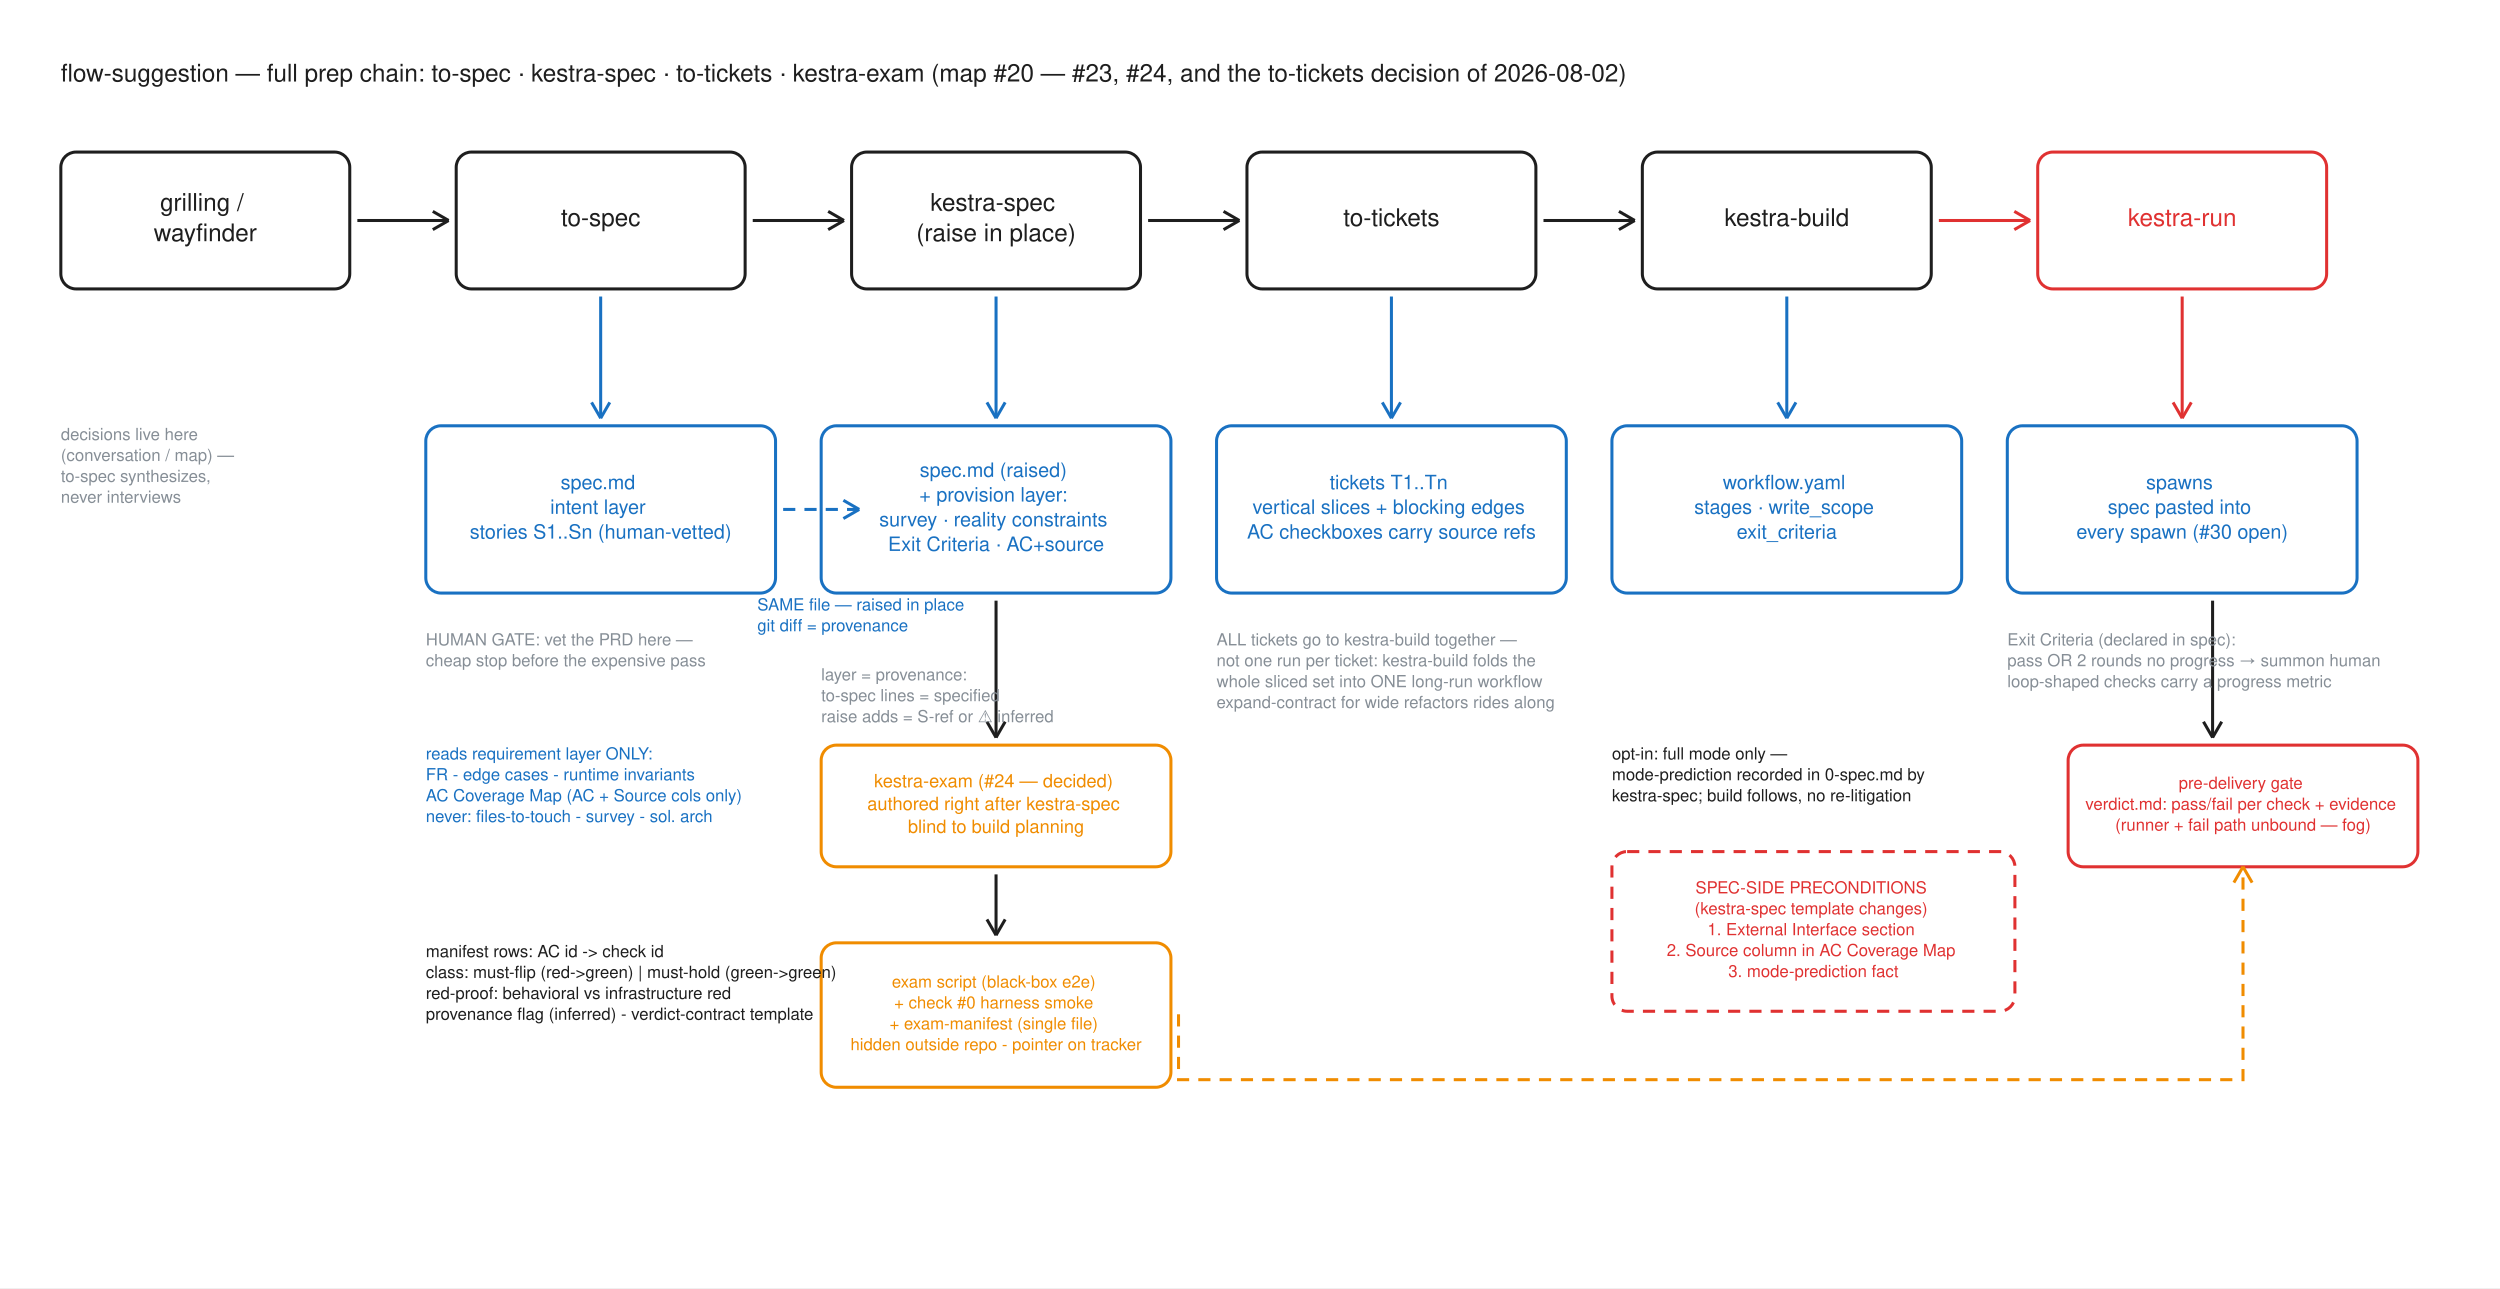
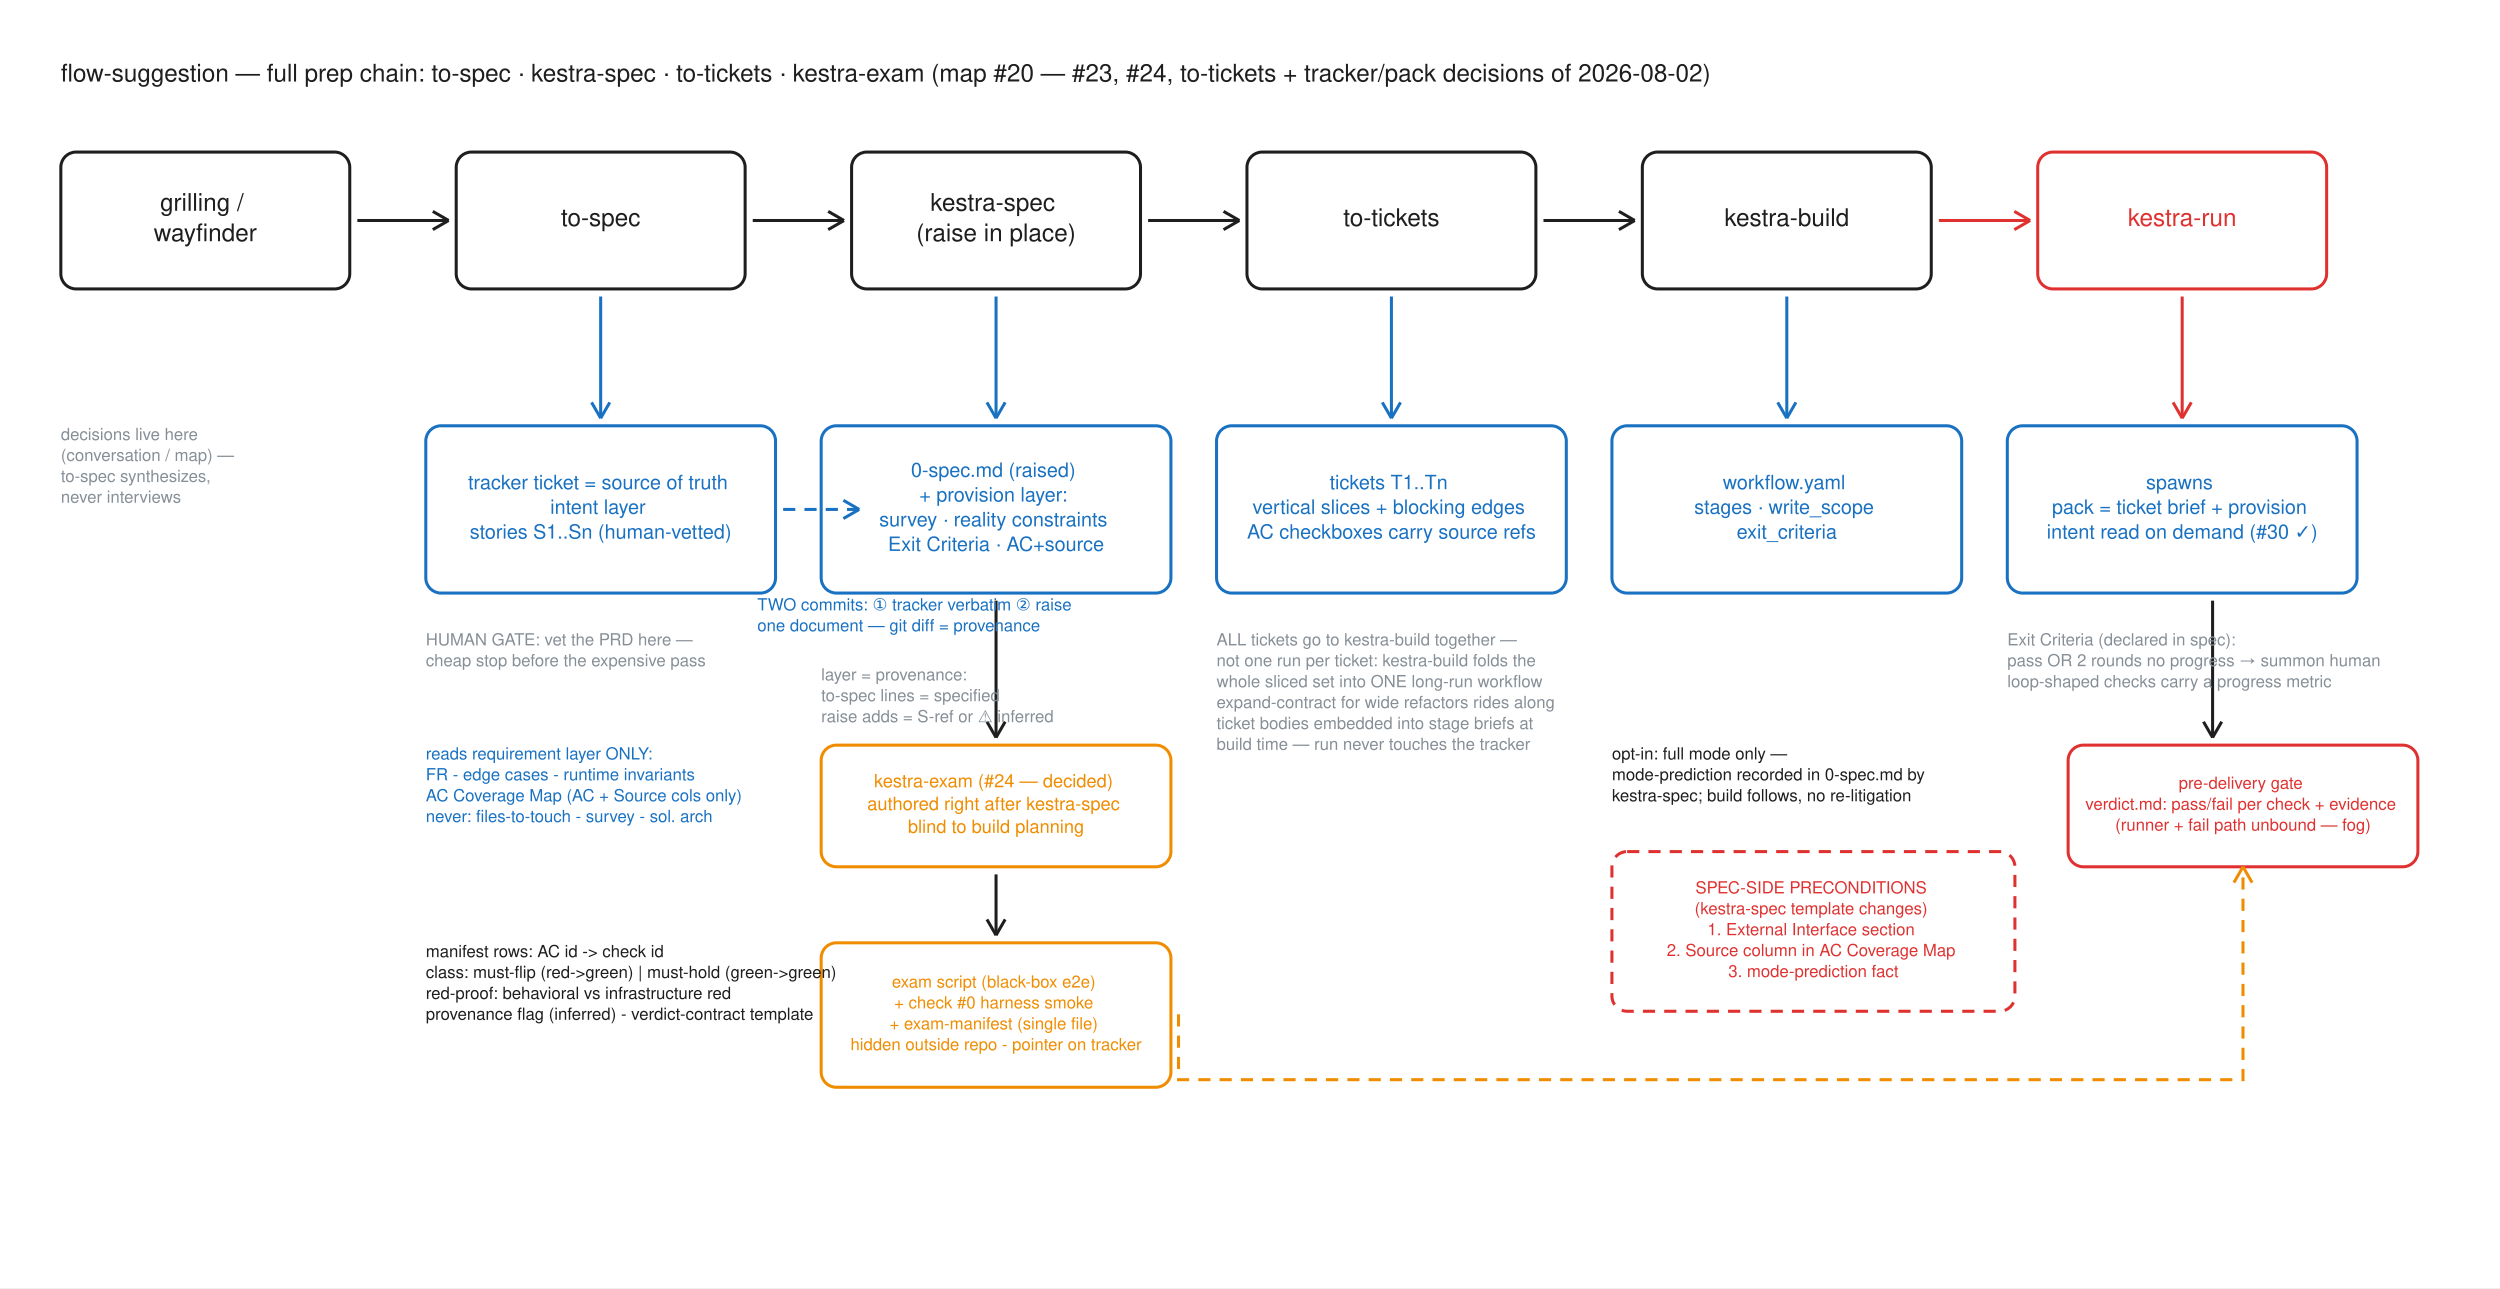
<svg xmlns="http://www.w3.org/2000/svg" width="1644" height="847" viewBox="60 -20 1644 847">
  <rect x="60" y="-20" width="1644" height="847" fill="#ffffff" />
  <rect x="100" y="80" width="190" height="90" rx="10" fill="none" stroke="#1e1e1e" stroke-width="2" />
  <rect x="360" y="80" width="190" height="90" rx="10" fill="none" stroke="#1e1e1e" stroke-width="2" />
  <rect x="620" y="80" width="190" height="90" rx="10" fill="none" stroke="#1e1e1e" stroke-width="2" />
  <rect x="1140" y="80" width="190" height="90" rx="10" fill="none" stroke="#1e1e1e" stroke-width="2" />
  <rect x="1400" y="80" width="190" height="90" rx="10" fill="none" stroke="#e03131" stroke-width="2" />
  <rect x="340" y="260" width="230" height="110" rx="10" fill="none" stroke="#1971c2" stroke-width="2" />
  <rect x="600" y="260" width="230" height="110" rx="10" fill="none" stroke="#1971c2" stroke-width="2" />
  <rect x="1120" y="260" width="230" height="110" rx="10" fill="none" stroke="#1971c2" stroke-width="2" />
  <rect x="1380" y="260" width="230" height="110" rx="10" fill="none" stroke="#1971c2" stroke-width="2" />
  <rect x="600" y="470" width="230" height="80" rx="10" fill="none" stroke="#f08c00" stroke-width="2" />
  <rect x="600" y="600" width="230" height="95" rx="10" fill="none" stroke="#f08c00" stroke-width="2" />
  <rect x="1120" y="540" width="265" height="105" rx="10" fill="none" stroke="#e03131" stroke-width="2" stroke-dasharray="8,6" />
  <rect x="1420" y="470" width="230" height="80" rx="10" fill="none" stroke="#e03131" stroke-width="2" />
  <rect x="880" y="80" width="190" height="90" rx="10" fill="none" stroke="#1e1e1e" stroke-width="2" />
  <rect x="860" y="260" width="230" height="110" rx="10" fill="none" stroke="#1971c2" stroke-width="2" />
  <polyline points="295,125 355,125" fill="none" stroke="#1e1e1e" stroke-width="2" />
  <line x1="355" y1="125" x2="344.6" y2="119.0" stroke="#1e1e1e" stroke-width="2" />
  <line x1="355" y1="125" x2="344.6" y2="131.0" stroke="#1e1e1e" stroke-width="2" />
  <polyline points="555,125 615,125" fill="none" stroke="#1e1e1e" stroke-width="2" />
  <line x1="615" y1="125" x2="604.6" y2="119.0" stroke="#1e1e1e" stroke-width="2" />
  <line x1="615" y1="125" x2="604.6" y2="131.0" stroke="#1e1e1e" stroke-width="2" />
  <polyline points="815,125 875,125" fill="none" stroke="#1e1e1e" stroke-width="2" />
  <line x1="875" y1="125" x2="864.6" y2="119.0" stroke="#1e1e1e" stroke-width="2" />
  <line x1="875" y1="125" x2="864.6" y2="131.0" stroke="#1e1e1e" stroke-width="2" />
  <polyline points="1335,125 1395,125" fill="none" stroke="#e03131" stroke-width="2" />
  <line x1="1395" y1="125" x2="1384.6" y2="119.0" stroke="#e03131" stroke-width="2" />
  <line x1="1395" y1="125" x2="1384.6" y2="131.0" stroke="#e03131" stroke-width="2" />
  <polyline points="455,175 455,255" fill="none" stroke="#1971c2" stroke-width="2" />
  <line x1="455" y1="255" x2="461.0" y2="244.6" stroke="#1971c2" stroke-width="2" />
  <line x1="455" y1="255" x2="449.0" y2="244.6" stroke="#1971c2" stroke-width="2" />
  <polyline points="715,175 715,255" fill="none" stroke="#1971c2" stroke-width="2" />
  <line x1="715" y1="255" x2="721.0" y2="244.6" stroke="#1971c2" stroke-width="2" />
  <line x1="715" y1="255" x2="709.0" y2="244.6" stroke="#1971c2" stroke-width="2" />
  <polyline points="1235,175 1235,255" fill="none" stroke="#1971c2" stroke-width="2" />
  <line x1="1235" y1="255" x2="1241.0" y2="244.6" stroke="#1971c2" stroke-width="2" />
  <line x1="1235" y1="255" x2="1229.0" y2="244.6" stroke="#1971c2" stroke-width="2" />
  <polyline points="1495,175 1495,255" fill="none" stroke="#e03131" stroke-width="2" />
  <line x1="1495" y1="255" x2="1501.0" y2="244.6" stroke="#e03131" stroke-width="2" />
  <line x1="1495" y1="255" x2="1489.0" y2="244.6" stroke="#e03131" stroke-width="2" />
  <polyline points="575,315 625,315" fill="none" stroke="#1971c2" stroke-width="2" stroke-dasharray="8,6" />
  <line x1="625" y1="315" x2="614.6" y2="309.0" stroke="#1971c2" stroke-width="2" />
  <line x1="625" y1="315" x2="614.6" y2="321.0" stroke="#1971c2" stroke-width="2" />
  <polyline points="715,375 715,465" fill="none" stroke="#1e1e1e" stroke-width="2" />
  <line x1="715" y1="465" x2="721.0" y2="454.6" stroke="#1e1e1e" stroke-width="2" />
  <line x1="715" y1="465" x2="709.0" y2="454.6" stroke="#1e1e1e" stroke-width="2" />
  <polyline points="715,555 715,595" fill="none" stroke="#1e1e1e" stroke-width="2" />
  <line x1="715" y1="595" x2="721.0" y2="584.6" stroke="#1e1e1e" stroke-width="2" />
  <line x1="715" y1="595" x2="709.0" y2="584.6" stroke="#1e1e1e" stroke-width="2" />
  <polyline points="1515,375 1515,465" fill="none" stroke="#1e1e1e" stroke-width="2" />
  <line x1="1515" y1="465" x2="1521.0" y2="454.6" stroke="#1e1e1e" stroke-width="2" />
  <line x1="1515" y1="465" x2="1509.0" y2="454.6" stroke="#1e1e1e" stroke-width="2" />
  <polyline points="835,647 835,690 1535,690 1535,550" fill="none" stroke="#f08c00" stroke-width="2" stroke-dasharray="8,6" />
  <line x1="1535" y1="550" x2="1529.0" y2="560.4" stroke="#f08c00" stroke-width="2" />
  <line x1="1535" y1="550" x2="1541.0" y2="560.4" stroke="#f08c00" stroke-width="2" />
  <polyline points="1075,125 1135,125" fill="none" stroke="#1e1e1e" stroke-width="2" />
  <line x1="1135" y1="125" x2="1124.6" y2="119.0" stroke="#1e1e1e" stroke-width="2" />
  <line x1="1135" y1="125" x2="1124.6" y2="131.0" stroke="#1e1e1e" stroke-width="2" />
  <polyline points="975,175 975,255" fill="none" stroke="#1971c2" stroke-width="2" />
  <line x1="975" y1="255" x2="981.0" y2="244.6" stroke="#1971c2" stroke-width="2" />
  <line x1="975" y1="255" x2="969.0" y2="244.6" stroke="#1971c2" stroke-width="2" />
  <text font-family="Helvetica, Arial, sans-serif" font-size="16" fill="#1e1e1e" text-anchor="start">
-     <tspan x="100" y="33.6">flow-suggestion — full prep chain: to-spec · kestra-spec · to-tickets · kestra-exam (map #20 — #23, #24, and the to-tickets decision of 2026-08-02)</tspan>
+     <tspan x="100" y="33.6">flow-suggestion — full prep chain: to-spec · kestra-spec · to-tickets · kestra-exam (map #20 — #23, #24, to-tickets + tracker/pack decisions of 2026-08-02)</tspan>
  </text>
  <text font-family="Helvetica, Arial, sans-serif" font-size="16" fill="#1e1e1e" text-anchor="middle">
    <tspan x="195" y="118.6">grilling /</tspan>
    <tspan x="195" y="138.6">wayfinder</tspan>
  </text>
  <text font-family="Helvetica, Arial, sans-serif" font-size="16" fill="#1e1e1e" text-anchor="middle">
    <tspan x="455" y="128.6">to-spec</tspan>
  </text>
  <text font-family="Helvetica, Arial, sans-serif" font-size="16" fill="#1e1e1e" text-anchor="middle">
    <tspan x="715" y="118.6">kestra-spec</tspan>
    <tspan x="715" y="138.6">(raise in place)</tspan>
  </text>
  <text font-family="Helvetica, Arial, sans-serif" font-size="16" fill="#1e1e1e" text-anchor="middle">
    <tspan x="1235" y="128.6">kestra-build</tspan>
  </text>
  <text font-family="Helvetica, Arial, sans-serif" font-size="16" fill="#e03131" text-anchor="middle">
    <tspan x="1495" y="128.6">kestra-run</tspan>
  </text>
  <text font-family="Helvetica, Arial, sans-serif" font-size="13" fill="#1971c2" text-anchor="middle">
-     <tspan x="455" y="301.7">spec.md</tspan>
+     <tspan x="455" y="301.7">tracker ticket = source of truth</tspan>
    <tspan x="455" y="317.9">intent layer</tspan>
    <tspan x="455" y="334.2">stories S1..Sn (human-vetted)</tspan>
  </text>
  <text font-family="Helvetica, Arial, sans-serif" font-size="13" fill="#1971c2" text-anchor="middle">
-     <tspan x="715" y="293.6">spec.md (raised)</tspan>
+     <tspan x="715" y="293.6">0-spec.md (raised)</tspan>
    <tspan x="715" y="309.8">+ provision layer:</tspan>
    <tspan x="715" y="326.1">survey · reality constraints</tspan>
    <tspan x="715" y="342.3">Exit Criteria · AC+source</tspan>
  </text>
  <text font-family="Helvetica, Arial, sans-serif" font-size="13" fill="#1971c2" text-anchor="middle">
    <tspan x="1235" y="301.7">workflow.yaml</tspan>
    <tspan x="1235" y="317.9">stages · write_scope</tspan>
    <tspan x="1235" y="334.2">exit_criteria</tspan>
  </text>
  <text font-family="Helvetica, Arial, sans-serif" font-size="13" fill="#1971c2" text-anchor="middle">
    <tspan x="1495" y="301.7">spawns</tspan>
-     <tspan x="1495" y="317.9">spec pasted into</tspan>
-     <tspan x="1495" y="334.2">every spawn (#30 open)</tspan>
+     <tspan x="1495" y="317.9">pack = ticket brief + provision</tspan>
+     <tspan x="1495" y="334.2">intent read on demand (#30 ✓)</tspan>
  </text>
  <text font-family="Helvetica, Arial, sans-serif" font-size="11" fill="#1971c2" text-anchor="start">
-     <tspan x="558" y="381.4">SAME file — raised in place</tspan>
-     <tspan x="558" y="395.1">git diff = provenance</tspan>
+     <tspan x="558" y="381.4">TWO commits: ① tracker verbatim ② raise</tspan>
+     <tspan x="558" y="395.1">one document — git diff = provenance</tspan>
  </text>
  <text font-family="Helvetica, Arial, sans-serif" font-size="11" fill="#868e96" text-anchor="start">
    <tspan x="340" y="404.4">HUMAN GATE: vet the PRD here —</tspan>
    <tspan x="340" y="418.1">cheap stop before the expensive pass</tspan>
  </text>
  <text font-family="Helvetica, Arial, sans-serif" font-size="11" fill="#868e96" text-anchor="start">
    <tspan x="600" y="427.4">layer = provenance:</tspan>
    <tspan x="600" y="441.1">to-spec lines = specified</tspan>
    <tspan x="600" y="454.9">raise adds = S-ref or ⚠ inferred</tspan>
  </text>
  <text font-family="Helvetica, Arial, sans-serif" font-size="11" fill="#868e96" text-anchor="start">
    <tspan x="1380" y="404.4">Exit Criteria (declared in spec):</tspan>
    <tspan x="1380" y="418.1">pass OR 2 rounds no progress → summon human</tspan>
    <tspan x="1380" y="431.9">loop-shaped checks carry a progress metric</tspan>
  </text>
  <text font-family="Helvetica, Arial, sans-serif" font-size="11" fill="#868e96" text-anchor="start">
    <tspan x="100" y="269.4">decisions live here</tspan>
    <tspan x="100" y="283.1">(conversation / map) —</tspan>
    <tspan x="100" y="296.9">to-spec synthesizes,</tspan>
    <tspan x="100" y="310.6">never interviews</tspan>
  </text>
  <text font-family="Helvetica, Arial, sans-serif" font-size="12" fill="#f08c00" text-anchor="middle">
    <tspan x="715" y="497.7">kestra-exam (#24 — decided)</tspan>
    <tspan x="715" y="512.7">authored right after kestra-spec</tspan>
    <tspan x="715" y="527.7">blind to build planning</tspan>
  </text>
  <text font-family="Helvetica, Arial, sans-serif" font-size="11" fill="#1971c2" text-anchor="start">
    <tspan x="340" y="479.4">reads requirement layer ONLY:</tspan>
    <tspan x="340" y="493.1">FR - edge cases - runtime invariants</tspan>
    <tspan x="340" y="506.9">AC Coverage Map (AC + Source cols only)</tspan>
    <tspan x="340" y="520.6">never: files-to-touch - survey - sol. arch</tspan>
  </text>
  <text font-family="Helvetica, Arial, sans-serif" font-size="11" fill="#f08c00" text-anchor="middle">
    <tspan x="715" y="629.4">exam script (black-box e2e)</tspan>
    <tspan x="715" y="643.1">+ check #0 harness smoke</tspan>
    <tspan x="715" y="656.9">+ exam-manifest (single file)</tspan>
    <tspan x="715" y="670.6">hidden outside repo - pointer on tracker</tspan>
  </text>
  <text font-family="Helvetica, Arial, sans-serif" font-size="11" fill="#1e1e1e" text-anchor="start">
    <tspan x="340" y="609.4">manifest rows: AC id -&gt; check id</tspan>
    <tspan x="340" y="623.1">class: must-flip (red-&gt;green) | must-hold (green-&gt;green)</tspan>
    <tspan x="340" y="636.9">red-proof: behavioral vs infrastructure red</tspan>
    <tspan x="340" y="650.6">provenance flag (inferred) - verdict-contract template</tspan>
  </text>
  <text font-family="Helvetica, Arial, sans-serif" font-size="11" fill="#1e1e1e" text-anchor="start">
    <tspan x="1120" y="479.4">opt-in: full mode only —</tspan>
    <tspan x="1120" y="493.1">mode-prediction recorded in 0-spec.md by</tspan>
    <tspan x="1120" y="506.9">kestra-spec; build follows, no re-litigation</tspan>
  </text>
  <text font-family="Helvetica, Arial, sans-serif" font-size="11" fill="#e03131" text-anchor="middle">
    <tspan x="1252.5" y="567.5">SPEC-SIDE PRECONDITIONS</tspan>
    <tspan x="1252.5" y="581.2">(kestra-spec template changes)</tspan>
    <tspan x="1252.5" y="595.0">1. External Interface section</tspan>
    <tspan x="1252.5" y="608.7">2. Source column in AC Coverage Map</tspan>
    <tspan x="1252.5" y="622.5">3. mode-prediction fact</tspan>
  </text>
  <text font-family="Helvetica, Arial, sans-serif" font-size="11" fill="#e03131" text-anchor="middle">
    <tspan x="1535" y="498.7">pre-delivery gate</tspan>
    <tspan x="1535" y="512.5">verdict.md: pass/fail per check + evidence</tspan>
    <tspan x="1535" y="526.2">(runner + fail path unbound — fog)</tspan>
  </text>
  <text font-family="Helvetica, Arial, sans-serif" font-size="16" fill="#1e1e1e" text-anchor="middle">
    <tspan x="975" y="128.6">to-tickets</tspan>
  </text>
  <text font-family="Helvetica, Arial, sans-serif" font-size="13" fill="#1971c2" text-anchor="middle">
    <tspan x="975" y="301.7">tickets T1..Tn</tspan>
    <tspan x="975" y="317.9">vertical slices + blocking edges</tspan>
    <tspan x="975" y="334.2">AC checkboxes carry source refs</tspan>
  </text>
  <text font-family="Helvetica, Arial, sans-serif" font-size="11" fill="#868e96" text-anchor="start">
    <tspan x="860" y="404.4">ALL tickets go to kestra-build together —</tspan>
    <tspan x="860" y="418.1">not one run per ticket: kestra-build folds the</tspan>
    <tspan x="860" y="431.9">whole sliced set into ONE long-run workflow</tspan>
    <tspan x="860" y="445.6">expand-contract for wide refactors rides along</tspan>
+     <tspan x="860" y="459.4">ticket bodies embedded into stage briefs at</tspan>
+     <tspan x="860" y="473.1">build time — run never touches the tracker</tspan>
  </text>
</svg>
